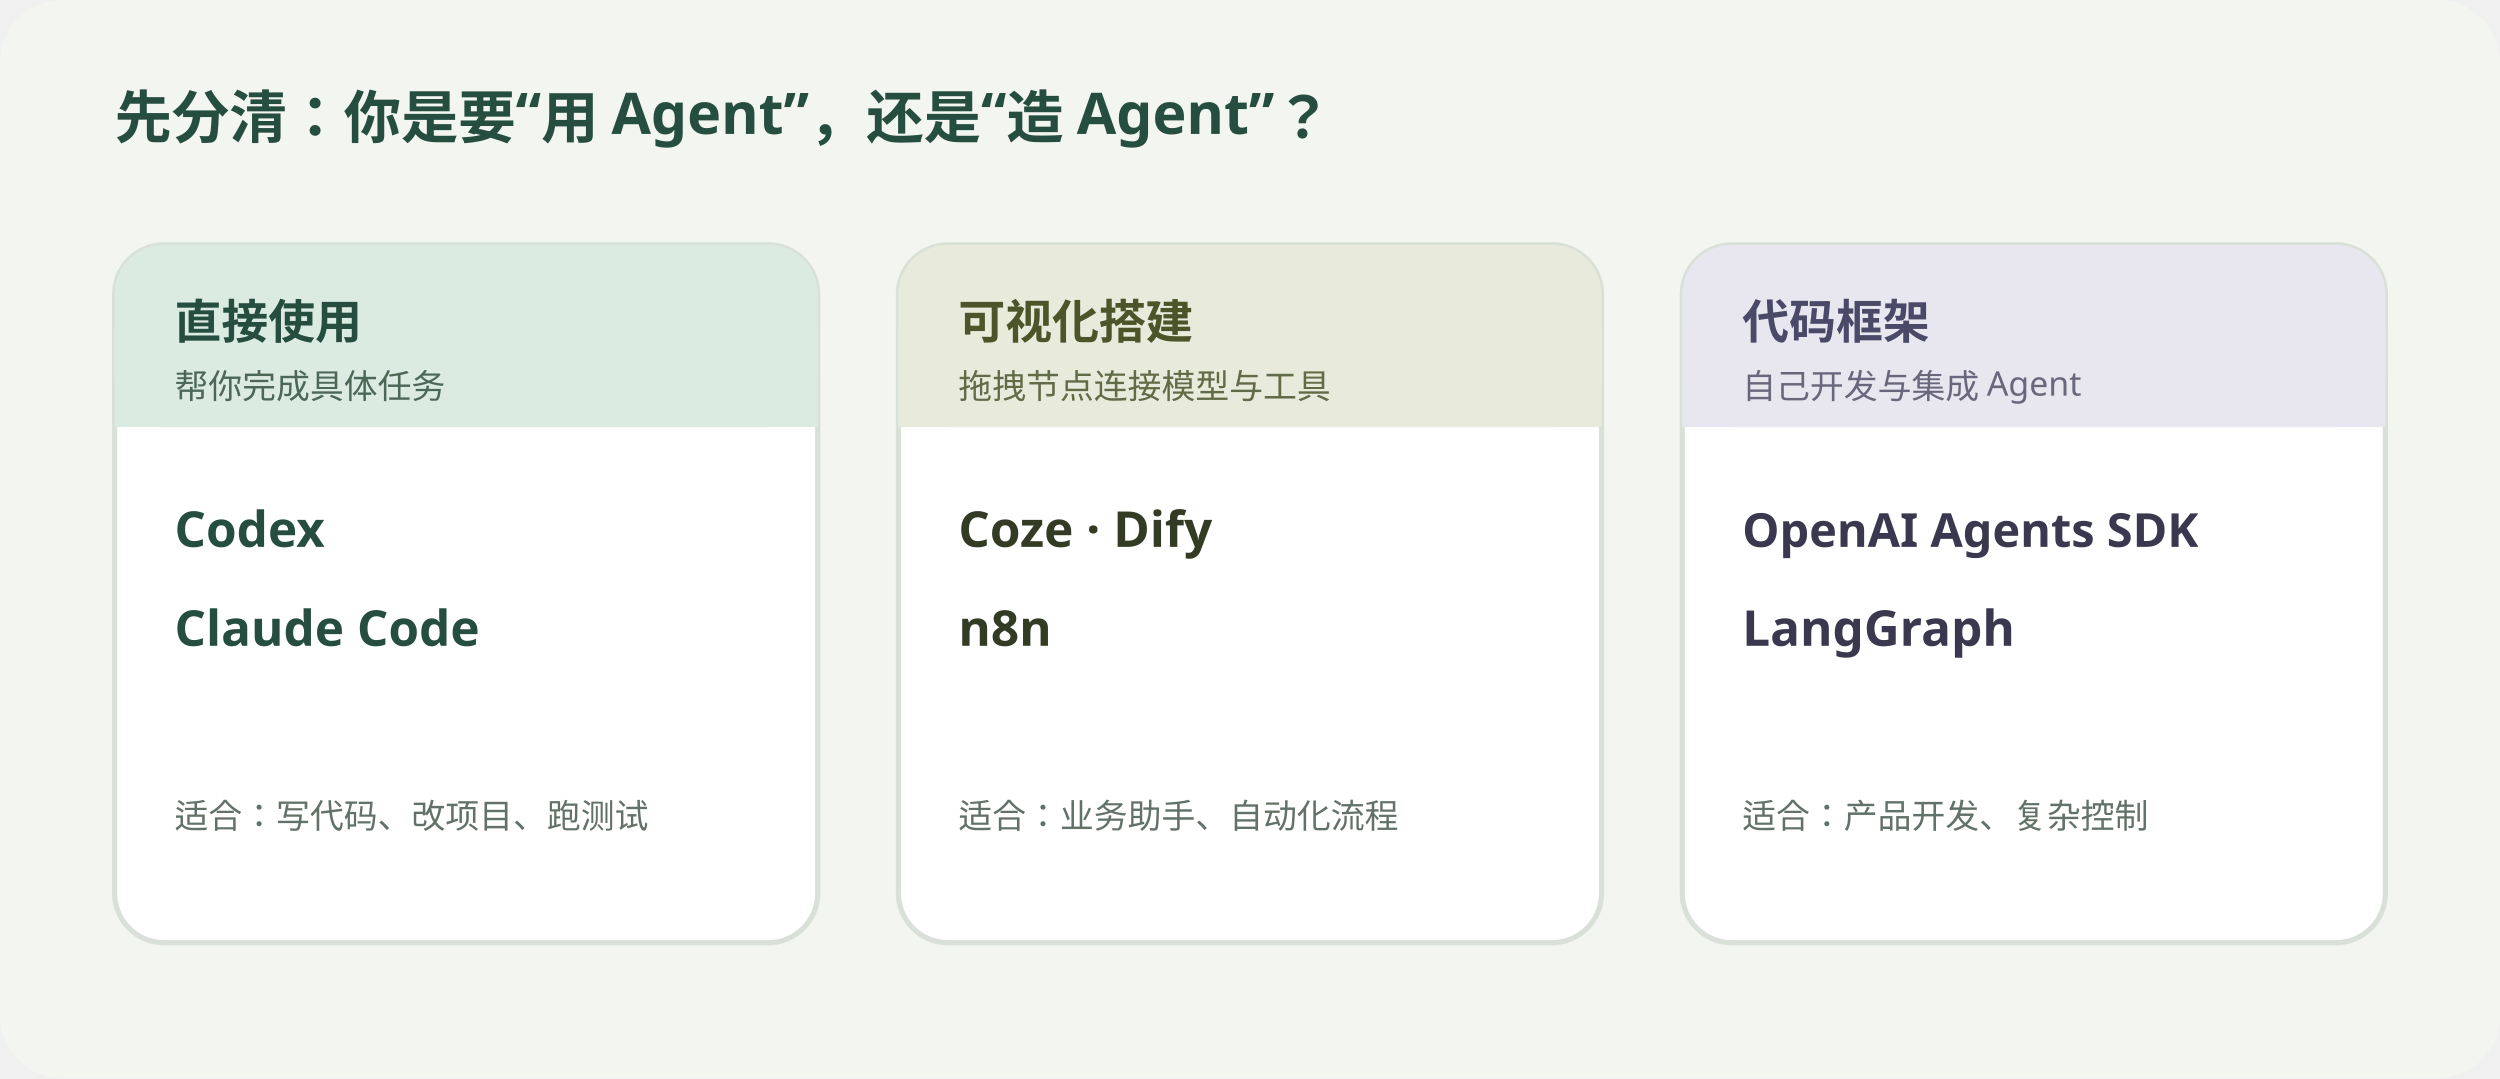
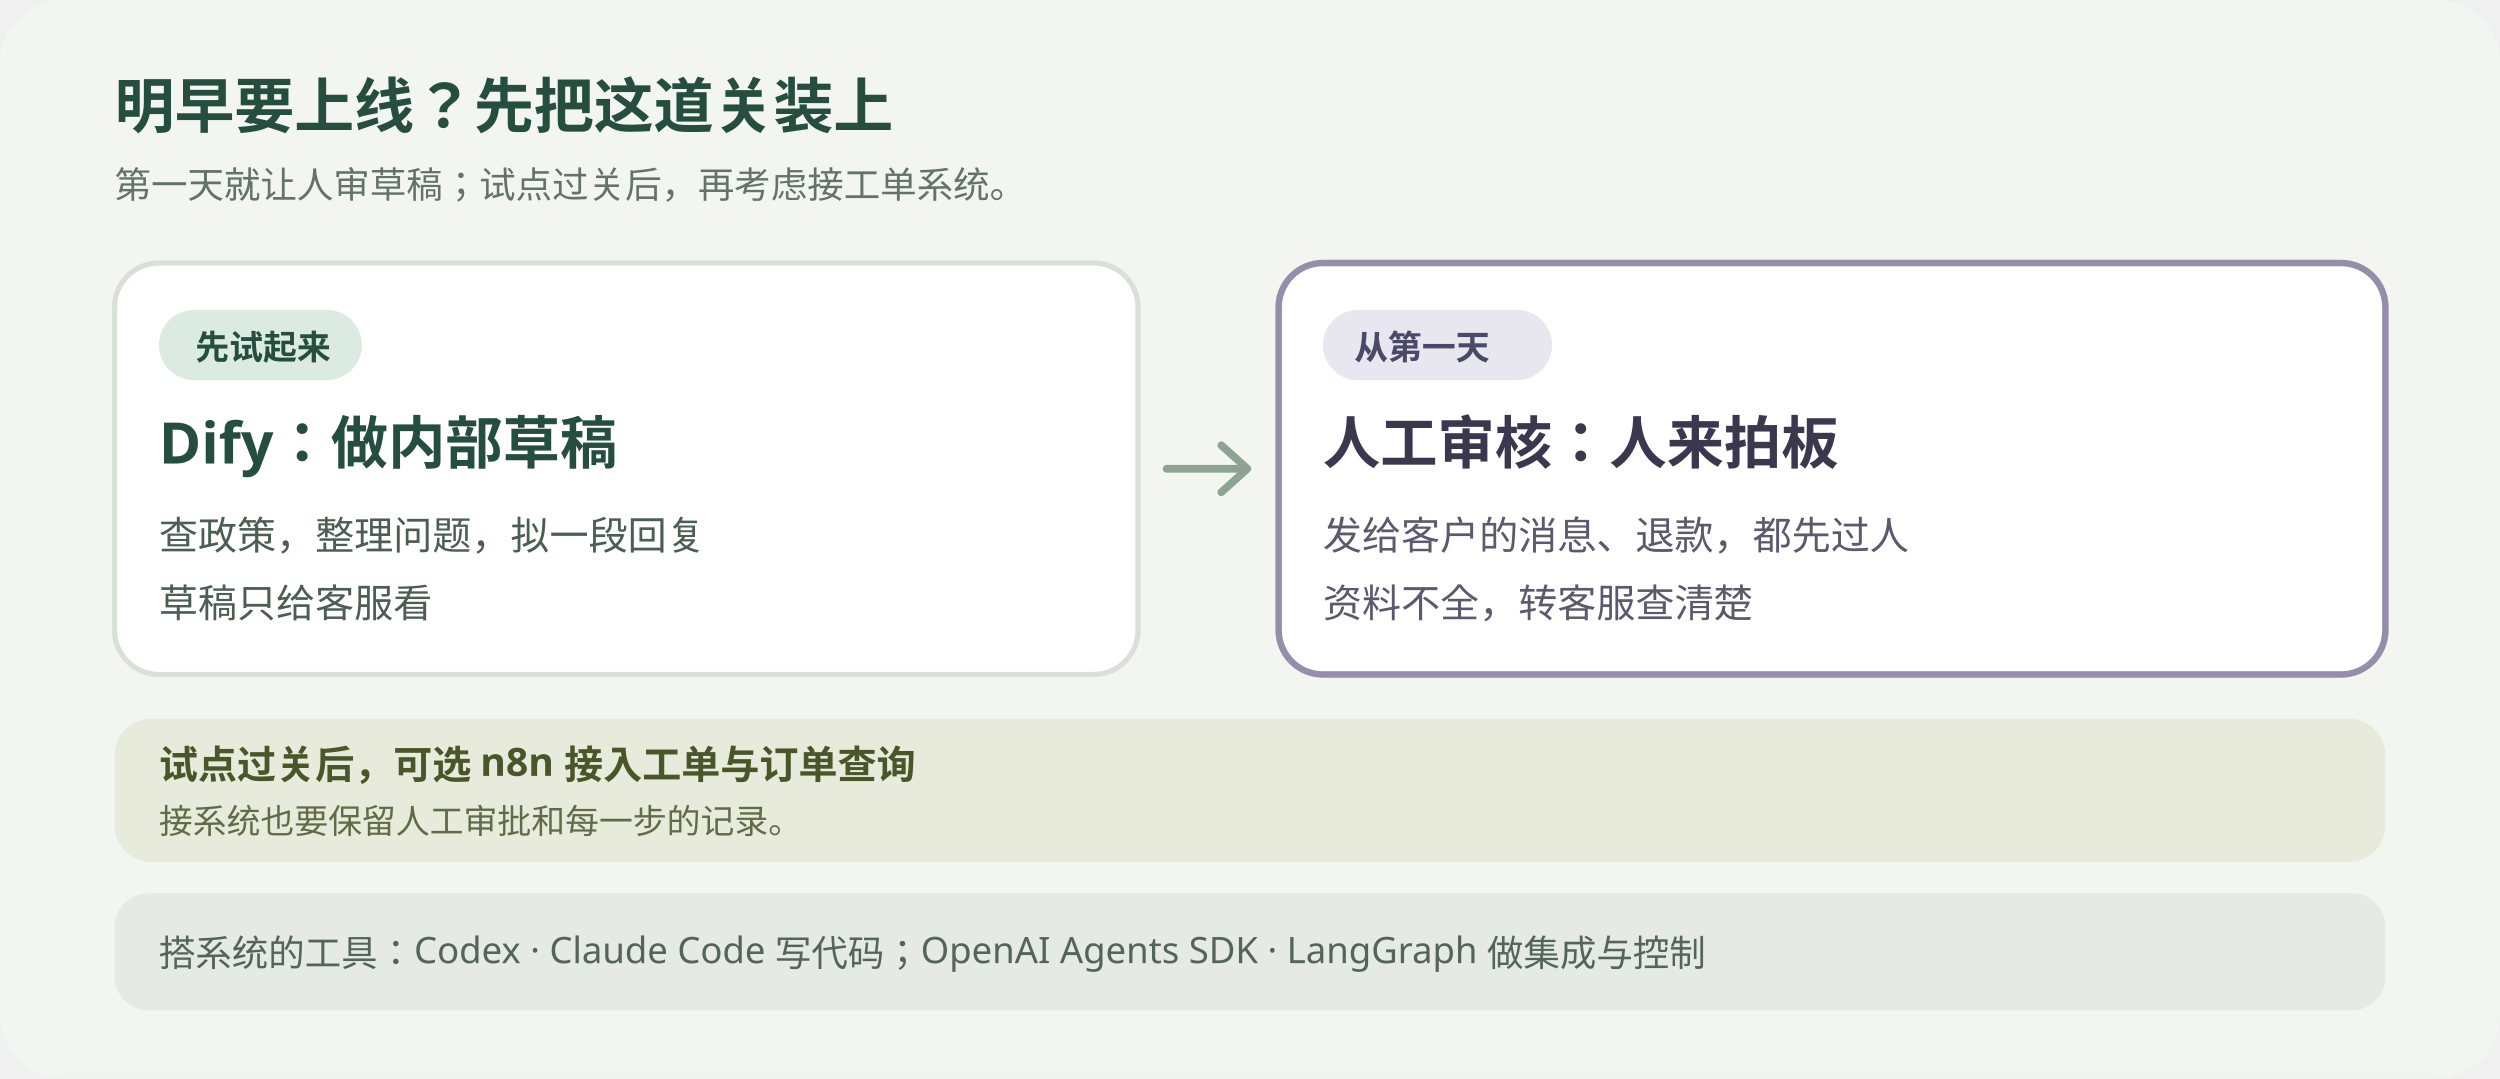
<svg xmlns="http://www.w3.org/2000/svg" viewBox="0 0 960 414" role="img" aria-labelledby="title desc">
  <rect width="960" height="414" rx="24" fill="#f3f5f0" />
-   <text x="44" y="53" fill="#254d40" font-size="22" font-weight="700" font-family="system-ui, sans-serif">先分清：你是要“用 Agent”，还是“造 Agent”？</text>
  <g font-family="system-ui, sans-serif">
-     <rect x="44" y="94" width="270" height="268" rx="19" fill="#fff" stroke="#d8e0d7" stroke-width="2" />
-     <rect x="44" y="94" width="270" height="70" rx="19" fill="#dcebe2" />
-     <path d="M44 145 H314" stroke="#dcebe2" stroke-width="38" />
-     <text x="67" y="130" fill="#254d40" font-size="18" font-weight="700">直接使用</text>
-     <text x="67" y="153" fill="#4d6757" font-size="13">帮你完成具体任务</text>
-     <text x="67" y="210" fill="#254d40" font-size="19" font-weight="600">Codex</text>
-     <text x="67" y="248" fill="#254d40" font-size="19" font-weight="600">Claude Code</text>
-     <text x="67" y="318" fill="#637268" font-size="13">适合：写代码、改项目、跑测试</text>
-     <rect x="345" y="94" width="270" height="268" rx="19" fill="#fff" stroke="#d8e0d7" stroke-width="2" />
-     <rect x="345" y="94" width="270" height="70" rx="19" fill="#e8ebdb" />
-     <path d="M345 145 H615" stroke="#e8ebdb" stroke-width="38" />
-     <text x="368" y="130" fill="#4c5529" font-size="18" font-weight="700">可视化搭建</text>
-     <text x="368" y="153" fill="#626b47" font-size="13">拖拽节点连接模型与工具</text>
-     <text x="368" y="210" fill="#343b25" font-size="19" font-weight="600">Coze · Dify</text>
-     <text x="368" y="248" fill="#343b25" font-size="19" font-weight="600">n8n</text>
-     <text x="368" y="318" fill="#637268" font-size="13">适合：业务助手、自动化流程</text>
-     <rect x="646" y="94" width="270" height="268" rx="19" fill="#fff" stroke="#d8e0d7" stroke-width="2" />
-     <rect x="646" y="94" width="270" height="70" rx="19" fill="#e8e7ef" />
-     <path d="M646 145 H916" stroke="#e8e7ef" stroke-width="38" />
-     <text x="669" y="130" fill="#4a4967" font-size="18" font-weight="700">代码框架</text>
-     <text x="669" y="153" fill="#69677b" font-size="13">自己开发与集成 Agent</text>
-     <text x="669" y="210" fill="#39384f" font-size="18" font-weight="600">OpenAI Agents SDK</text>
-     <text x="669" y="248" fill="#39384f" font-size="19" font-weight="600">LangGraph</text>
-     <text x="669" y="318" fill="#637268" font-size="13">适合：产品开发、复杂控制</text>
+     <text x="44" y="49" fill="#254d40" font-size="23" font-weight="700">明早要上线？先把这道关装上</text>
+     <text x="44" y="76" fill="#647369" font-size="14">第一天就让人审草稿；试点过关后，再考虑接工单系统。</text>
+     <rect x="44" y="101" width="393" height="158" rx="17" fill="#fff" stroke="#d8e0d7" stroke-width="2" />
+     <rect x="61" y="119" width="78" height="27" rx="13.5" fill="#dcebe2" />
+     <text x="75" y="138" fill="#254d40" font-size="13" font-weight="700">先试起来</text>
+     <text x="61" y="178" fill="#254d40" font-size="22" font-weight="700">Dify：做内部草稿</text>
+     <text x="61" y="211" fill="#4a5e51" font-size="15">查政策，整理问题，拟一段回复</text>
+     <text x="61" y="237" fill="#4a5e51" font-size="15">草稿只给客服看</text>
+     <path d="M448 180 L478 180 M469 171 L479 180 L469 189" fill="none" stroke="#8da494" stroke-width="3" stroke-linecap="round" stroke-linejoin="round" />
+     <rect x="491" y="101" width="425" height="158" rx="17" fill="#fff" stroke="#958daa" stroke-width="2.5" />
+     <rect x="508" y="119" width="88" height="27" rx="13.5" fill="#e8e7ef" />
+     <text x="520" y="138" fill="#4a4967" font-size="13" font-weight="700">从第一天</text>
+     <text x="508" y="178" fill="#39384f" font-size="22" font-weight="700">人工审核：人来拍板</text>
+     <text x="508" y="211" fill="#5a596d" font-size="15">发给客户的消息、退款，都先过人</text>
+     <text x="508" y="237" fill="#5a596d" font-size="15">资料不全，转客服查清楚</text>
+     <rect x="44" y="276" width="872" height="55" rx="14" fill="#e8ebdb" />
+     <text x="61" y="299" fill="#4c5529" font-size="15" font-weight="700">试点过关后，可选 n8n 接入工单与订单查询</text>
+     <text x="61" y="320" fill="#626b47" font-size="13">接系统也要保留人工审批和每一步的记录。</text>
+     <rect x="44" y="343" width="872" height="45" rx="13" fill="#e5eae4" />
+     <text x="61" y="371" fill="#53645a" font-size="14">搭系统的工具：Codex · Claude Code 写代码；OpenAI Agents SDK · LangGraph 做集成与控制</text>
  </g>
</svg>
